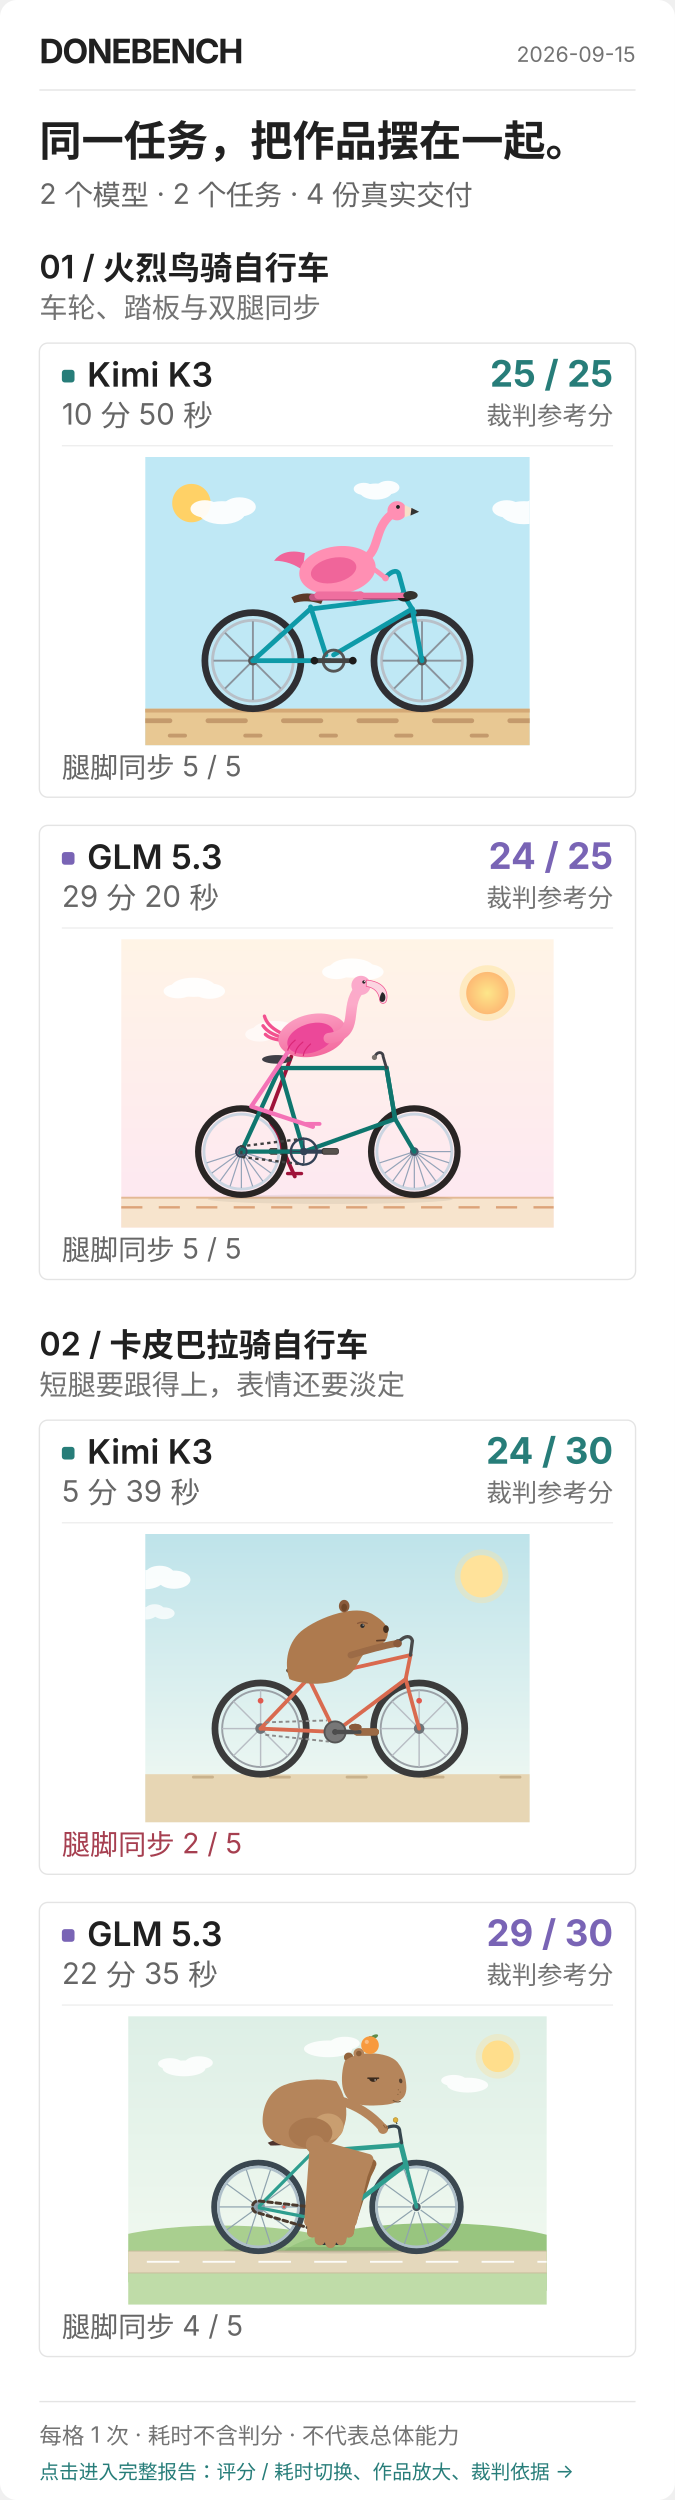
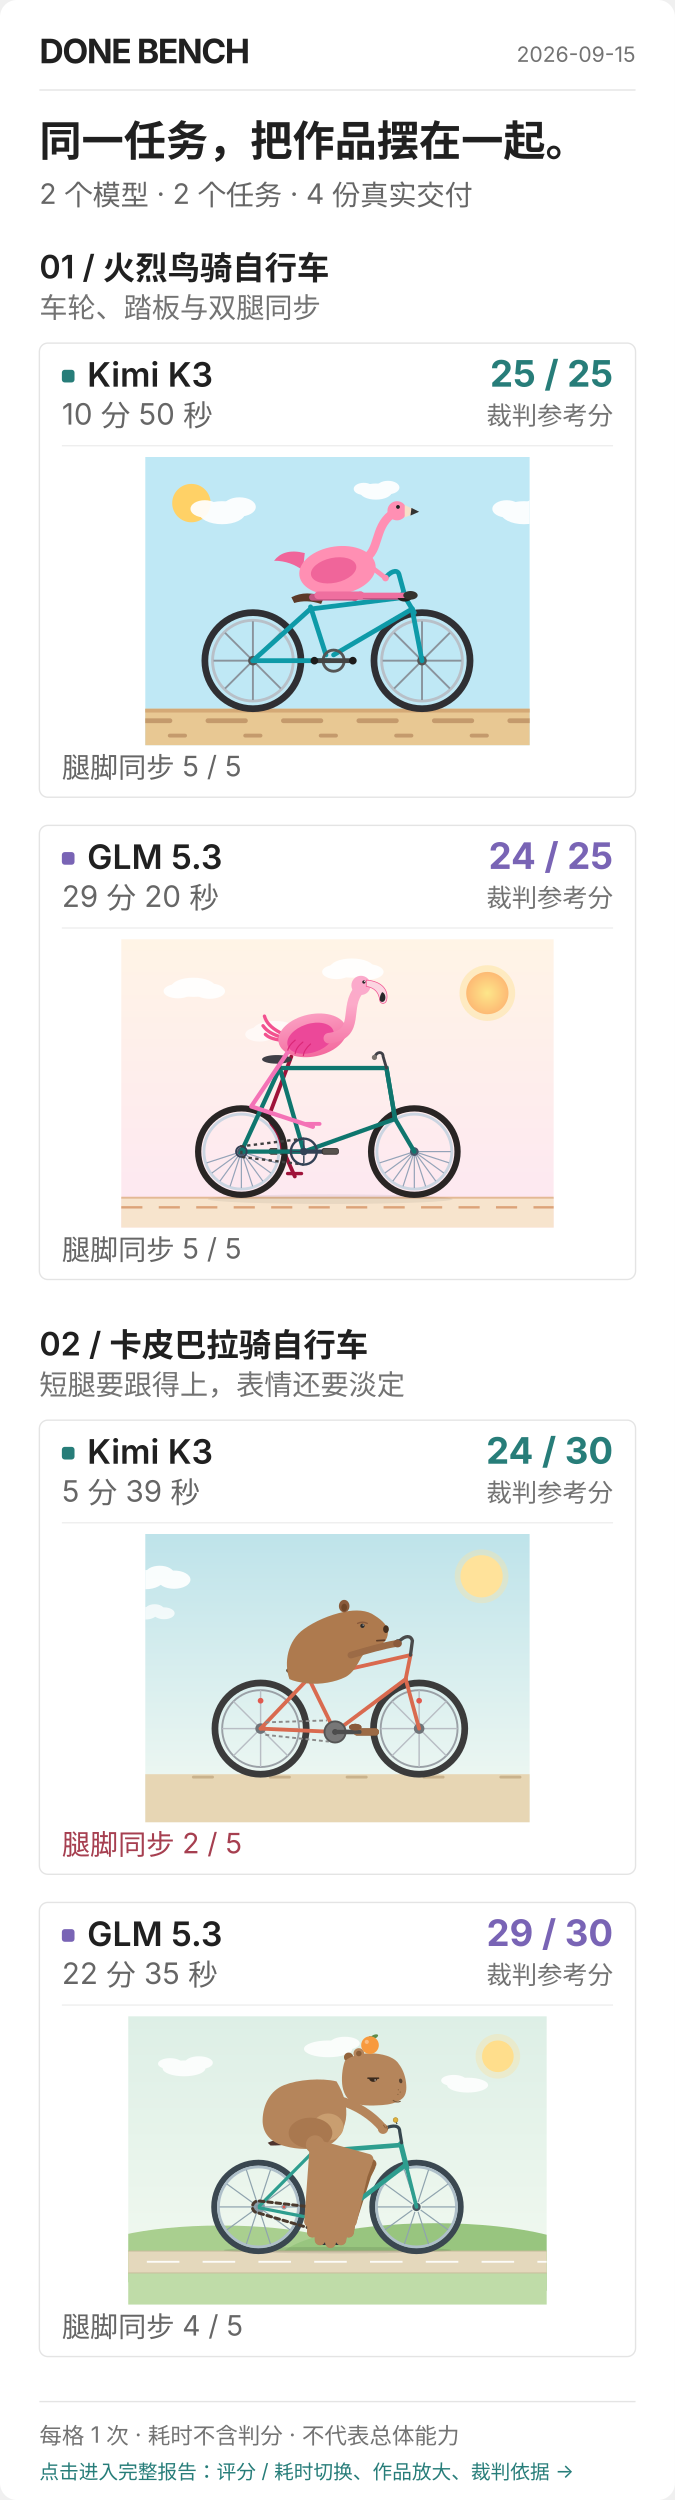
<svg xmlns="http://www.w3.org/2000/svg" viewBox="0 0 480 1778" width="480" height="1778" role="img" aria-labelledby="showcase-title showcase-description" font-family="-apple-system,BlinkMacSystemFont,Segoe UI,PingFang SC,Microsoft YaHei,sans-serif" fill="#202020">
  <rect width="480" height="1778" rx="12" fill="#ffffff" />
-   <text x="28" y="45" font-size="24" font-weight="750" letter-spacing="-1">DONEBENCH</text>
+   <text x="28" y="45" font-size="24" font-weight="750" letter-spacing="-1">DONE BENCH</text>
  <text x="452" y="44" font-size="15" fill="#737373" text-anchor="end">2026-09-15</text>
  <path d="M28 64H452" stroke="#e4e4e4" />
  <text x="28" y="111" font-size="30" font-weight="650">同一任务，把作品摆在一起。</text>
  <text x="28" y="145" font-size="20" fill="#666666">2 个模型 · 2 个任务 · 4 份真实交付</text>
  <text x="28" y="198" font-size="23" font-weight="600">01 / 火烈鸟骑自行车</text>
  <text x="28" y="226" font-size="20" fill="#737373">车轮、踏板与双腿同步</text>
  <g>
    <rect x="28" y="244" width="424" height="323" rx="6" fill="#ffffff" stroke="#e4e4e4" />
    <rect x="44" y="263" width="9" height="9" rx="2" fill="#277d79" />
    <text x="62" y="275" font-size="24" font-weight="600">Kimi K3</text>
    <text x="436" y="275" font-size="26" font-weight="650" text-anchor="end" fill="#277d79">25 / 25</text>
    <text x="44" y="302" font-size="21" fill="#666666">10 分 50 秒</text>
    <text x="436" y="302" font-size="18" fill="#737373" text-anchor="end">裁判参考分</text>
    <path d="M44 317H436" stroke="#eeeeee" />
    <svg viewBox="0 0 400 300" width="273.333" height="205" x="103.333" y="325" overflow="hidden" fill="black" font-family="serif" preserveAspectRatio="xMidYMid meet">
      <rect width="400" height="300" fill="#bfe8f5" />
      <g fill="#ffd166">
        <circle cx="48" cy="48" r="20" />
      </g>
      <g>
        <animateTransform attributeName="transform" type="translate" values="0 0;-314.159 0" dur="8s" repeatCount="indefinite" />
        <g fill="#ffffff" opacity="0.92">
          <ellipse cx="-234.159" cy="58" rx="24.0" ry="12.0" />
          <ellipse cx="-216.159" cy="52.0" rx="17.0" ry="10.0" />
          <ellipse cx="-252.159" cy="54.0" rx="15.0" ry="9.0" />
        </g>
        <g fill="#ffffff" opacity="0.92">
          <ellipse cx="-74.159" cy="36" rx="16.8" ry="8.4" />
          <ellipse cx="-61.559" cy="31.8" rx="11.9" ry="7.0" />
          <ellipse cx="-86.759" cy="33.2" rx="10.5" ry="6.3" />
        </g>
        <g fill="#ffffff" opacity="0.92">
          <ellipse cx="80" cy="58" rx="24.0" ry="12.0" />
          <ellipse cx="98.0" cy="52.0" rx="17.0" ry="10.0" />
          <ellipse cx="62.0" cy="54.0" rx="15.0" ry="9.0" />
        </g>
        <g fill="#ffffff" opacity="0.92">
          <ellipse cx="240" cy="36" rx="16.8" ry="8.4" />
          <ellipse cx="252.6" cy="31.8" rx="11.9" ry="7.0" />
          <ellipse cx="227.4" cy="33.2" rx="10.5" ry="6.3" />
        </g>
        <g fill="#ffffff" opacity="0.92">
          <ellipse cx="394.159" cy="58" rx="24.0" ry="12.0" />
          <ellipse cx="412.159" cy="52.0" rx="17.0" ry="10.0" />
          <ellipse cx="376.159" cy="54.0" rx="15.0" ry="9.0" />
        </g>
        <g fill="#ffffff" opacity="0.92">
          <ellipse cx="554.159" cy="36" rx="16.8" ry="8.4" />
          <ellipse cx="566.759" cy="31.8" rx="11.9" ry="7.0" />
          <ellipse cx="541.559" cy="33.2" rx="10.5" ry="6.3" />
        </g>
        <g fill="#ffffff" opacity="0.92">
          <ellipse cx="708.319" cy="58" rx="24.0" ry="12.0" />
          <ellipse cx="726.319" cy="52.0" rx="17.0" ry="10.0" />
          <ellipse cx="690.319" cy="54.0" rx="15.0" ry="9.0" />
        </g>
        <g fill="#ffffff" opacity="0.92">
          <ellipse cx="868.319" cy="36" rx="16.8" ry="8.4" />
          <ellipse cx="880.919" cy="31.8" rx="11.9" ry="7.0" />
          <ellipse cx="855.719" cy="33.2" rx="10.5" ry="6.3" />
        </g>
      </g>
      <rect y="262" width="400" height="38" fill="#e8c893" />
      <rect y="262" width="400" height="4" fill="#d4a976" />
      <g fill="#c49a6c">
        <animateTransform attributeName="transform" type="translate" values="0 0;-314.159 0" dur="1s" repeatCount="indefinite" />
        <rect x="-330.00" y="272" width="44" height="5" rx="2.5" />
        <rect x="-290.73" y="288" width="20" height="4" rx="2" />
        <rect x="-251.46" y="272" width="44" height="5" rx="2.5" />
        <rect x="-212.19" y="288" width="20" height="4" rx="2" />
        <rect x="-172.92" y="272" width="44" height="5" rx="2.5" />
        <rect x="-133.65" y="288" width="20" height="4" rx="2" />
        <rect x="-94.38" y="272" width="44" height="5" rx="2.5" />
        <rect x="-55.11" y="288" width="20" height="4" rx="2" />
        <rect x="-15.84" y="272" width="44" height="5" rx="2.5" />
        <rect x="23.43" y="288" width="20" height="4" rx="2" />
        <rect x="62.70" y="272" width="44" height="5" rx="2.5" />
        <rect x="101.97" y="288" width="20" height="4" rx="2" />
        <rect x="141.24" y="272" width="44" height="5" rx="2.5" />
        <rect x="180.51" y="288" width="20" height="4" rx="2" />
        <rect x="219.78" y="272" width="44" height="5" rx="2.5" />
        <rect x="259.05" y="288" width="20" height="4" rx="2" />
        <rect x="298.32" y="272" width="44" height="5" rx="2.5" />
        <rect x="337.59" y="288" width="20" height="4" rx="2" />
        <rect x="376.86" y="272" width="44" height="5" rx="2.5" />
        <rect x="416.13" y="288" width="20" height="4" rx="2" />
        <rect x="455.40" y="272" width="44" height="5" rx="2.5" />
        <rect x="494.67" y="288" width="20" height="4" rx="2" />
        <rect x="533.94" y="272" width="44" height="5" rx="2.5" />
        <rect x="573.21" y="288" width="20" height="4" rx="2" />
        <rect x="612.48" y="272" width="44" height="5" rx="2.5" />
        <rect x="651.75" y="288" width="20" height="4" rx="2" />
      </g>
      <g stroke="#8a939c" stroke-width="2">
        <animateTransform attributeName="transform" type="rotate" values="0 112 212;360 112 212" dur="1s" repeatCount="indefinite" />
        <circle cx="112" cy="212" r="50" fill="none" stroke="#2f2f33" stroke-width="7" />
        <circle cx="112" cy="212" r="42" fill="none" stroke="#b8c0c8" stroke-width="3" />
        <line x1="112" y1="212" x2="153.0" y2="212.0" />
        <line x1="112" y1="212" x2="141.0" y2="241.0" />
        <line x1="112" y1="212" x2="112.0" y2="253.0" />
        <line x1="112" y1="212" x2="83.0" y2="241.0" />
        <line x1="112" y1="212" x2="71.0" y2="212.0" />
        <line x1="112" y1="212" x2="83.0" y2="183.0" />
        <line x1="112" y1="212" x2="112.0" y2="171.0" />
        <line x1="112" y1="212" x2="141.0" y2="183.0" />
        <circle cx="112" cy="212" r="5" fill="#555" stroke="none" />
      </g>
      <g stroke="#8a939c" stroke-width="2">
        <animateTransform attributeName="transform" type="rotate" values="0 288 212;360 288 212" dur="1s" repeatCount="indefinite" />
        <circle cx="288" cy="212" r="50" fill="none" stroke="#2f2f33" stroke-width="7" />
        <circle cx="288" cy="212" r="42" fill="none" stroke="#b8c0c8" stroke-width="3" />
        <line x1="288" y1="212" x2="329.0" y2="212.0" />
        <line x1="288" y1="212" x2="317.0" y2="241.0" />
        <line x1="288" y1="212" x2="288.0" y2="253.0" />
        <line x1="288" y1="212" x2="259.0" y2="241.0" />
        <line x1="288" y1="212" x2="247.0" y2="212.0" />
        <line x1="288" y1="212" x2="259.0" y2="183.0" />
        <line x1="288" y1="212" x2="288.0" y2="171.0" />
        <line x1="288" y1="212" x2="317.0" y2="183.0" />
        <circle cx="288" cy="212" r="5" fill="#555" stroke="none" />
      </g>
      <g stroke="#0e9aa8" stroke-width="5" stroke-linecap="round" fill="none">
        <line x1="188" y1="206" x2="172" y2="156" />
        <line x1="174" y1="158" x2="270" y2="146" />
        <line x1="196" y1="206" x2="278" y2="158" />
        <line x1="112" y1="212" x2="192" y2="212" />
        <line x1="112" y1="212" x2="172" y2="158" />
        <line x1="268" y1="142" x2="280" y2="162" />
        <line x1="278" y1="160" x2="288" y2="212" />
        <path d="M270,144 L264,122 C262,116 254,120 250,126" />
      </g>
      <path d="M152,146 Q168,138 186,146 L183,153 Q168,148 155,152 Z" fill="#5b3a29" />
      <g transform="translate(174 146)">
        <g>
          <animateTransform attributeName="transform" type="rotate" values="140.08;144.21;146.32;145.94;142.84;137.35;130.34;122.91;115.87;109.66;104.38;100.01;96.5;93.85;92.14;91.6;92.57;95.4;100.09;106.24;113.27;120.63;127.83;134.46;140.08" dur="2s" repeatCount="indefinite" />
          <line x1="0" y1="0" x2="44" y2="0" stroke="#c45583" stroke-width="7" stroke-linecap="round" />
          <g transform="translate(44 0)">
            <g>
              <animateTransform attributeName="transform" type="rotate" values="-93.51;-101.77;-108.9;-114.38;-117.69;-118.42;-116.47;-112.11;-105.8;-98.1;-89.47;-80.35;-71.13;-62.21;-54.12;-47.54;-43.37;-42.43;-44.92;-50.31;-57.68;-66.23;-75.34;-84.57;-93.51" dur="2s" repeatCount="indefinite" />
              <line x1="0" y1="0" x2="52" y2="0" stroke="#c45583" stroke-width="5" stroke-linecap="round" />
              <ellipse cx="52" cy="0" rx="7.5" ry="4.5" fill="#22221f" />
            </g>
          </g>
          <circle cx="44" cy="0" r="4" fill="#c45583" />
        </g>
      </g>
      <g transform="translate(196 212)">
        <g>
          <animateTransform attributeName="transform" type="rotate" values="0;360" dur="2s" repeatCount="indefinite" />
          <circle r="11" fill="none" stroke="#555" stroke-width="3" />
          <line x1="-20" y1="0" x2="20" y2="0" stroke="#444" stroke-width="5" stroke-linecap="round" />
          <circle cx="20" cy="0" r="4" fill="#1c1c1c" />
          <circle cx="-20" cy="0" r="4" fill="#1c1c1c" />
        </g>
      </g>
      <g>
        <path d="M166 100 C150 96 140 100 134 108 C146 108 156 112 164 118 Z" fill="#f0659a" />
        <ellipse cx="200" cy="118" rx="40" ry="25" transform="rotate(-8 200 118)" fill="#ff8fb3" />
        <ellipse cx="196" cy="118" rx="24" ry="13" transform="rotate(-12 196 118)" fill="#f0659a" />
        <path d="M222,106 C232,112 240,118 250,126" stroke="#ff8fb3" stroke-width="5" stroke-linecap="round" fill="none" />
        <circle cx="250" cy="126" r="3.5" fill="#ff8fb3" />
      </g>
      <g>
        <animateTransform attributeName="transform" type="rotate" values="0 228 106;2 228 106;0 228 106;-2 228 106;0 228 106" keyTimes="0;0.25;0.5;0.75;1" dur="2s" repeatCount="indefinite" />
        <path d="M228,106 C244,98 238,74 256,60" stroke="#ff8fb3" stroke-width="9" stroke-linecap="round" fill="none" />
        <circle cx="262" cy="56" r="10" fill="#ff8fb3" />
        <path d="M270,50 L284,57 L270,63 Z" fill="#f6dfc8" />
        <path d="M277,53 L285,57 L276,61 Z" fill="#333" />
        <circle cx="263" cy="52" r="2" fill="#222" />
      </g>
      <g transform="translate(180 144)">
        <g>
          <animateTransform attributeName="transform" type="rotate" values="102.56;99.56;97.44;96.4;96.74;98.87;102.94;108.69;115.53;122.87;130.2;137.1;143.13;147.84;150.72;151.25;149.11;144.4;137.83;130.46;123.23;116.71;111.1;106.4;102.56" dur="2s" repeatCount="indefinite" />
          <line x1="0" y1="0" x2="44" y2="0" stroke="#ef6f9f" stroke-width="8" stroke-linecap="round" />
          <g transform="translate(44 0)">
            <g>
              <animateTransform attributeName="transform" type="rotate" values="-73.76;-64.61;-56.07;-48.77;-43.57;-41.39;-42.75;-47.33;-54.22;-62.53;-71.58;-80.87;-90;-98.57;-106.17;-112.29;-116.41;-118.07;-117.04;-113.46;-107.76;-100.46;-92.08;-83.04;-73.76" dur="2s" repeatCount="indefinite" />
              <line x1="0" y1="0" x2="52" y2="0" stroke="#ef6f9f" stroke-width="5.5" stroke-linecap="round" />
              <ellipse cx="52" cy="0" rx="7.5" ry="4.5" fill="#33322e" />
            </g>
          </g>
          <circle cx="44" cy="0" r="4" fill="#ef6f9f" />
        </g>
      </g>
    </svg>
    <text x="44" y="553" font-size="20" fill="#666666">腿脚同步  5 / 5</text>
  </g>
  <g>
    <rect x="28" y="587" width="424" height="323" rx="6" fill="#ffffff" stroke="#e4e4e4" />
    <rect x="44" y="606" width="9" height="9" rx="2" fill="#7964b5" />
    <text x="62" y="618" font-size="24" font-weight="600">GLM 5.3</text>
    <text x="436" y="618" font-size="26" font-weight="650" text-anchor="end" fill="#7964b5">24 / 25</text>
    <text x="44" y="645" font-size="21" fill="#666666">29 分 20 秒</text>
    <text x="436" y="645" font-size="18" fill="#737373" text-anchor="end">裁判参考分</text>
    <path d="M44 660H436" stroke="#eeeeee" />
    <svg viewBox="0 0 900 600" width="307.5" height="205" role="img" aria-labelledby="c0-r1-t c0-r1-d" x="86.25" y="668" overflow="hidden" fill="black" font-family="serif" preserveAspectRatio="xMidYMid meet">
      <defs>
        <linearGradient id="c0-r1-sky" x1="0" y1="0" x2="0" y2="1">
          <stop offset="0" stop-color="#FFF4E6" />
          <stop offset="1" stop-color="#FDE7F2" />
        </linearGradient>
        <linearGradient id="c0-r1-body" gradientUnits="userSpaceOnUse" x1="0" y1="136" x2="0" y2="266">
          <stop offset="0" stop-color="#FCAAC9" />
          <stop offset="1" stop-color="#F25D96" />
        </linearGradient>
        <radialGradient id="c0-r1-sunG">
          <stop offset="0" stop-color="#FDE68A" />
          <stop offset="1" stop-color="#FDBA74" />
        </radialGradient>
        <g id="c0-r1-cloud">
          <ellipse cx="0" cy="0" rx="46" ry="20" />
          <ellipse cx="-32" cy="8" rx="30" ry="15" />
          <ellipse cx="34" cy="8" rx="32" ry="16" />
        </g>
      </defs>
      <rect width="900" height="600" fill="url(#c0-r1-sky)" />
      <circle cx="762" cy="112" r="58" fill="#FCD34D" opacity="0.25" />
      <circle cx="762" cy="112" r="44" fill="url(#c0-r1-sunG)">
        <animate attributeName="r" values="44;47;44" keyTimes="0;.5;1" dur="7s" calcMode="spline" keySplines=".4 0 .6 1;.4 0 .6 1" repeatCount="indefinite" />
      </circle>
      <g fill="#FFFFFF" opacity="0.9">
        <g>
          <animateTransform attributeName="transform" type="translate" values="0 0;-900 0" dur="26s" repeatCount="indefinite" />
          <use href="#c0-r1-cloud" x="150" y="100" />
          <use href="#c0-r1-cloud" x="1050" y="100" />
          <use href="#c0-r1-cloud" x="480" y="60" />
          <use href="#c0-r1-cloud" x="1380" y="60" />
        </g>
        <g opacity="0.7">
          <animateTransform attributeName="transform" type="translate" values="0 0;-900 0" dur="44s" repeatCount="indefinite" />
          <use href="#c0-r1-cloud" x="320" y="190" />
          <use href="#c0-r1-cloud" x="1220" y="190" />
        </g>
      </g>
      <rect y="538" width="900" height="62" fill="#F7E4CD" />
      <path d="M0 538 H900" stroke="#E3B994" stroke-width="4" />
      <path d="M0 558 H900" stroke="#DCA379" stroke-width="5" stroke-dasharray="44 34">
        <animate attributeName="stroke-dashoffset" values="0;78" dur="0.21s" repeatCount="indefinite" />
      </path>
      <ellipse cx="435" cy="541" rx="255" ry="10" fill="#000" opacity="0.06" />
      <g>
        <animateTransform attributeName="transform" type="rotate" values="-70.0 380.0 442.0;290.0 380.0 442.0" dur="1.5s" repeatCount="indefinite" />
        <line x1="380.0" y1="442.0" x2="325.0" y2="442.0" stroke="#475569" stroke-width="9" stroke-linecap="round" />
        <g>
          <animateTransform attributeName="transform" type="rotate" values="70.0 325.0 442.0;-290.0 325.0 442.0" dur="1.5s" repeatCount="indefinite" />
          <rect x="308.0" y="435.5" width="34" height="12" rx="4" fill="#57534E" stroke="#292524" stroke-width="1.5" />
        </g>
      </g>
      <g stroke="#9F1239" fill="none" stroke-linecap="round" stroke-linejoin="round">
        <polyline points="354,244 306.4,370.3 361.2,493.7" stroke-width="8">
          <animate attributeName="points" values="354,244 306.4,370.3 361.2,493.7;354,244 285.5,360.3 342.8,482.6;354,244 266.1,346.4 330.2,465.2;354,244 251.1,331.4 325.1,444.4;354,244 242,319.4 328.3,423.2;354,244 239,314.7 339.4,404.8;354,244 242.5,320.2 356.8,392.2;354,244 253.4,334.1 377.6,387.1;354,244 270.1,349.7 398.8,390.3;354,244 288.1,361.8 417.2,401.4;354,244 304.2,369.5 429.8,418.8;354,244 317,373.8 434.9,439.6;354,244 326.5,376.2 431.7,460.8;354,244 332.1,377.2 420.6,479.2;354,244 332,377.2 403.2,491.8;354,244 323.5,375.5 382.4,496.9;354,244 306.4,370.3 361.2,493.7" keyTimes="0;0.062;0.125;0.188;0.25;0.312;0.375;0.438;0.5;0.562;0.625;0.688;0.75;0.812;0.875;0.938;1" dur="1.5s" repeatCount="indefinite" />
        </polyline>
        <polyline points="346.2,487.7 375.2,487.7" stroke-width="7">
          <animate attributeName="points" values="346.2,487.7 375.2,487.7;327.8,476.6 356.8,476.6;315.2,459.2 344.2,459.2;310.1,438.4 339.1,438.4;313.3,417.2 342.3,417.2;324.4,398.8 353.4,398.8;341.8,386.2 370.8,386.2;362.6,381.1 391.6,381.1;383.8,384.3 412.8,384.3;402.2,395.4 431.2,395.4;414.8,412.8 443.8,412.8;419.9,433.6 448.9,433.6;416.7,454.8 445.7,454.8;405.6,473.2 434.6,473.2;388.2,485.8 417.2,485.8;367.4,490.9 396.4,490.9;346.2,487.7 375.2,487.7" keyTimes="0;0.062;0.125;0.188;0.25;0.312;0.375;0.438;0.5;0.562;0.625;0.688;0.75;0.812;0.875;0.938;1" dur="1.5s" repeatCount="indefinite" />
        </polyline>
      </g>
      <g>
        <circle cx="250.0" cy="442.0" r="90" fill="none" stroke="#292524" stroke-width="13" />
        <circle cx="250.0" cy="442.0" r="78" fill="none" stroke="#CBD5E1" stroke-width="6" />
        <g stroke="#94A3B8" stroke-width="2.5">
          <animateTransform attributeName="transform" type="rotate" values="0 250.0 442.0;360 250.0 442.0" dur="0.75s" repeatCount="indefinite" />
          <line x1="250.0" y1="442.0" x2="326" y2="442" />
          <line x1="250.0" y1="442.0" x2="322.3" y2="465.5" />
          <line x1="250.0" y1="442.0" x2="311.5" y2="486.7" />
          <line x1="250.0" y1="442.0" x2="294.7" y2="503.5" />
          <line x1="250.0" y1="442.0" x2="273.5" y2="514.3" />
          <line x1="250.0" y1="442.0" x2="250" y2="518" />
          <line x1="250.0" y1="442.0" x2="226.5" y2="514.3" />
          <line x1="250.0" y1="442.0" x2="205.3" y2="503.5" />
          <line x1="250.0" y1="442.0" x2="188.5" y2="486.7" />
          <line x1="250.0" y1="442.0" x2="177.7" y2="465.5" />
        </g>
        <circle cx="250.0" cy="442.0" r="9" fill="#475569" />
        <circle cx="250.0" cy="442.0" r="3.5" fill="#94A3B8" />
      </g>
      <g>
        <circle cx="610.0" cy="442.0" r="90" fill="none" stroke="#292524" stroke-width="13" />
        <circle cx="610.0" cy="442.0" r="78" fill="none" stroke="#CBD5E1" stroke-width="6" />
        <g stroke="#94A3B8" stroke-width="2.5">
          <animateTransform attributeName="transform" type="rotate" values="0 610.0 442.0;360 610.0 442.0" dur="0.75s" repeatCount="indefinite" />
          <line x1="610.0" y1="442.0" x2="686" y2="442" />
          <line x1="610.0" y1="442.0" x2="682.3" y2="465.5" />
          <line x1="610.0" y1="442.0" x2="671.5" y2="486.7" />
          <line x1="610.0" y1="442.0" x2="654.7" y2="503.5" />
          <line x1="610.0" y1="442.0" x2="633.5" y2="514.3" />
          <line x1="610.0" y1="442.0" x2="610" y2="518" />
          <line x1="610.0" y1="442.0" x2="586.5" y2="514.3" />
          <line x1="610.0" y1="442.0" x2="565.3" y2="503.5" />
          <line x1="610.0" y1="442.0" x2="548.5" y2="486.7" />
          <line x1="610.0" y1="442.0" x2="537.7" y2="465.5" />
        </g>
        <circle cx="610.0" cy="442.0" r="9" fill="#475569" />
        <circle cx="610.0" cy="442.0" r="3.5" fill="#94A3B8" />
      </g>
      <g stroke="#0F766E" stroke-width="9" stroke-linecap="round" fill="none">
        <path d="M250 442 L380 442 L330 268 Z" />
        <path d="M330 268 L552 268 L570 374 L380 442" />
        <path d="M552 268 L570 374 L610 442" />
      </g>
      <g stroke="#3F3F46" stroke-width="6" stroke-linecap="round" fill="none">
        <path d="M552 268 L545 244 C545 233 531 233 528 245" />
        <path d="M330 268 L327 254" />
      </g>
      <circle cx="527" cy="246" r="5.5" fill="#78716C" />
      <ellipse cx="324" cy="250" rx="31" ry="9" fill="#3F3F46" />
      <circle cx="250" cy="442" r="11" fill="none" stroke="#334155" stroke-width="4" />
      <path d="M380 415 L250 431 L250 453 L380 469" fill="none" stroke="#404040" stroke-width="5" stroke-dasharray="7 7">
        <animate attributeName="stroke-dashoffset" values="0;28" dur="0.25s" repeatCount="indefinite" />
      </path>
      <g>
        <animateTransform attributeName="transform" type="rotate" values="-70.0 380.0 442.0;290.0 380.0 442.0" dur="1.5s" repeatCount="indefinite" />
        <circle cx="380.0" cy="442.0" r="27" fill="none" stroke="#334155" stroke-width="5" />
        <circle cx="380.0" cy="442.0" r="8" fill="#334155" />
        <g stroke="#334155" stroke-width="3">
          <line x1="388.0" y1="442.0" x2="404.0" y2="442.0" />
          <line x1="372.0" y1="442.0" x2="356.0" y2="442.0" />
          <line x1="380.0" y1="450.0" x2="380.0" y2="466.0" />
          <line x1="380.0" y1="434.0" x2="380.0" y2="418.0" />
        </g>
        <line x1="380.0" y1="442.0" x2="435.0" y2="442.0" stroke="#334155" stroke-width="9" stroke-linecap="round" />
        <g>
          <animateTransform attributeName="transform" type="rotate" values="70.0 435.0 442.0;-290.0 435.0 442.0" dur="1.5s" repeatCount="indefinite" />
          <rect x="418.0" y="435.5" width="34" height="12" rx="4" fill="#57534E" stroke="#292524" stroke-width="1.5" />
        </g>
      </g>
      <g>
        <g stroke="#F2518F" stroke-width="7" stroke-linecap="round" fill="none">
          <path d="M330 194 C312 184 302 174 298 160" />
          <path d="M334 204 C314 198 303 191 295 180" />
          <path d="M339 211 C321 209 308 206 300 198" />
        </g>
        <ellipse cx="398" cy="200" rx="72" ry="44" transform="rotate(-12 398 200)" fill="url(#c0-r1-body)" />
        <g>
          <animateTransform attributeName="transform" type="rotate" values="0 352 196;4 352 196;0 352 196" keyTimes="0;.5;1" dur="1.5s" calcMode="spline" keySplines=".4 0 .6 1;.4 0 .6 1" repeatCount="indefinite" />
          <ellipse cx="394" cy="206" rx="50" ry="30" transform="rotate(-18 394 206)" fill="#EC4899" />
          <g fill="none" stroke="#DB2777" stroke-width="2.5" stroke-linecap="round">
            <path d="M362 210 C352 218 347 226 346 234" />
            <path d="M378 214 C368 222 363 230 362 238" />
            <path d="M394 218 C385 226 380 234 379 242" />
          </g>
        </g>
        <g>
          <animateTransform attributeName="transform" type="rotate" values="0 460 168;2.4 460 168;0 460 168;-1.8 460 168;0 460 168" keyTimes="0;.28;.55;.8;1" dur="3.2s" calcMode="spline" keySplines=".4 0 .6 1;.4 0 .6 1;.4 0 .6 1;.4 0 .6 1" repeatCount="indefinite" />
          <path d="M432 206 C500 198 462 140 496 104" fill="none" stroke="url(#c0-r1-body)" stroke-width="22" stroke-linecap="round" />
          <circle cx="499" cy="96" r="20" fill="#FBAACB" />
          <path d="M510 85 C542 87 558 106 552 128 C549 136 539 135 538 127 C536 110 527 101 510 98 Z" fill="#FBD5E1" stroke="#F2518F" stroke-width="1.5" />
          <path d="M543 110 C549 112 551 120 549 126 C546 133 538 131 538 125 C538 119 540 114 543 110 Z" fill="#27272A" />
          <circle cx="505" cy="89" r="3.4" fill="#27272A" />
          <circle cx="506.2" cy="87.8" r="1.1" fill="#FFF" />
        </g>
      </g>
      <g stroke="#F472B6" fill="none" stroke-linecap="round" stroke-linejoin="round">
        <polyline points="346,236 270.6,348 398.8,390.3" stroke-width="9">
          <animate attributeName="points" values="346,236 270.6,348 398.8,390.3;346,236 289.2,358.5 417.2,401.4;346,236 306,364.9 429.8,418.8;346,236 320.2,368.5 434.9,439.6;346,236 331.6,370.2 431.7,460.8;346,236 339.9,370.9 420.6,479.2;346,236 343.1,371 403.2,491.8;346,236 335,370.5 382.4,496.9;346,236 314.1,367.2 361.2,493.7;346,236 289.4,358.6 342.8,482.6;346,236 267.4,345.7 330.2,465.2;346,236 250.8,331.7 325.1,444.4;346,236 240.7,320.5 328.3,423.2;346,236 237.5,316.3 339.4,404.8;346,236 241.6,321.6 356.8,392.2;346,236 253.4,334.2 377.6,387.1;346,236 270.6,348 398.8,390.3" keyTimes="0;0.062;0.125;0.188;0.25;0.312;0.375;0.438;0.5;0.562;0.625;0.688;0.75;0.812;0.875;0.938;1" dur="1.5s" repeatCount="indefinite" />
        </polyline>
        <polyline points="383.8,384.3 412.8,384.3" stroke-width="8">
          <animate attributeName="points" values="383.8,384.3 412.8,384.3;402.2,395.4 431.2,395.4;414.8,412.8 443.8,412.8;419.9,433.6 448.9,433.6;416.7,454.8 445.7,454.8;405.6,473.2 434.6,473.2;388.2,485.8 417.2,485.8;367.4,490.9 396.4,490.9;346.2,487.7 375.2,487.7;327.8,476.6 356.8,476.6;315.2,459.2 344.2,459.2;310.1,438.4 339.1,438.4;313.3,417.2 342.3,417.2;324.4,398.8 353.4,398.8;341.8,386.2 370.8,386.2;362.6,381.1 391.6,381.1;383.8,384.3 412.8,384.3" keyTimes="0;0.062;0.125;0.188;0.25;0.312;0.375;0.438;0.5;0.562;0.625;0.688;0.75;0.812;0.875;0.938;1" dur="1.5s" repeatCount="indefinite" />
        </polyline>
      </g>
    </svg>
    <text x="44" y="896" font-size="20" fill="#666666">腿脚同步  5 / 5</text>
  </g>
  <text x="28" y="964" font-size="23" font-weight="600">02 / 卡皮巴拉骑自行车</text>
  <text x="28" y="992" font-size="20" fill="#737373">短腿要跟得上，表情还要淡定</text>
  <g>
    <rect x="28" y="1010" width="424" height="323" rx="6" fill="#ffffff" stroke="#e4e4e4" />
    <rect x="44" y="1029" width="9" height="9" rx="2" fill="#277d79" />
    <text x="62" y="1041" font-size="24" font-weight="600">Kimi K3</text>
    <text x="436" y="1041" font-size="26" font-weight="650" text-anchor="end" fill="#277d79">24 / 30</text>
    <text x="44" y="1068" font-size="21" fill="#666666">5 分 39 秒</text>
    <text x="436" y="1068" font-size="18" fill="#737373" text-anchor="end">裁判参考分</text>
    <path d="M44 1083H436" stroke="#eeeeee" />
    <svg viewBox="0 0 800 600" width="273.333" height="205" x="103.333" y="1091" overflow="hidden" fill="black" font-family="serif" preserveAspectRatio="xMidYMid meet">
      <defs>
        <linearGradient id="c1-r0-sky" x1="0" y1="0" x2="0" y2="1">
          <stop offset="0" stop-color="#BEE3EA" />
          <stop offset="1" stop-color="#F4FAF3" />
        </linearGradient>
      </defs>
      <rect width="800" height="600" fill="url(#c1-r0-sky)" />
      <circle cx="700" cy="88" r="44" fill="#FFE29A" />
      <circle cx="700" cy="88" r="56" fill="#FFE29A" opacity="0.35" />
      <g fill="#FFFFFF" opacity="0.9">
        <animateTransform attributeName="transform" type="translate" from="-260 0" to="880 0" dur="32s" repeatCount="indefinite" />
        <g transform="translate(0,95)">
          <ellipse cx="0" cy="0" rx="38" ry="20" />
          <ellipse cx="30" cy="-12" rx="30" ry="17" />
          <ellipse cx="60" cy="0" rx="34" ry="19" />
        </g>
      </g>
      <g fill="#FFFFFF" opacity="0.75">
        <animateTransform attributeName="transform" type="translate" from="-260 0" to="880 0" dur="47s" begin="-21s" repeatCount="indefinite" />
        <g transform="translate(0,165) scale(0.65)">
          <ellipse cx="0" cy="0" rx="38" ry="20" />
          <ellipse cx="30" cy="-12" rx="30" ry="17" />
          <ellipse cx="60" cy="0" rx="34" ry="19" />
        </g>
      </g>
      <rect x="0" y="500" width="800" height="100" fill="#E7D6B4" />
      <line x1="-60" y1="506" x2="860" y2="506" stroke="#C9B28C" stroke-width="6" stroke-linecap="round" stroke-dasharray="40 120">
        <animate attributeName="stroke-dashoffset" from="0" to="160" dur="1.1s" repeatCount="indefinite" />
      </line>
      <g transform="translate(240,405)">
        <circle r="95" fill="none" stroke="#3B3B3B" stroke-width="14" />
        <circle r="80" fill="none" stroke="#9AA0A6" stroke-width="4" />
        <g stroke="#B8BDC4" stroke-width="3">
          <animateTransform attributeName="transform" type="rotate" from="0" to="360" dur="0.9s" repeatCount="indefinite" />
          <line x1="80" y1="0" x2="-80" y2="0" />
          <line x1="56.6" y1="56.6" x2="-56.6" y2="-56.6" />
          <line x1="0" y1="80" x2="0" y2="-80" />
          <line x1="56.6" y1="-56.6" x2="-56.6" y2="56.6" />
          <circle cx="0" cy="-58" r="6" fill="#E15A4E" stroke="none" />
        </g>
        <circle r="11" fill="#6E7378" />
      </g>
      <g transform="translate(570,405)">
        <circle r="95" fill="none" stroke="#3B3B3B" stroke-width="14" />
        <circle r="80" fill="none" stroke="#9AA0A6" stroke-width="4" />
        <g stroke="#B8BDC4" stroke-width="3">
          <animateTransform attributeName="transform" type="rotate" from="0" to="360" dur="0.9s" repeatCount="indefinite" />
          <line x1="80" y1="0" x2="-80" y2="0" />
          <line x1="56.6" y1="56.6" x2="-56.6" y2="-56.6" />
          <line x1="0" y1="80" x2="0" y2="-80" />
          <line x1="56.6" y1="-56.6" x2="-56.6" y2="56.6" />
          <circle cx="0" cy="-58" r="6" fill="#E15A4E" stroke="none" />
        </g>
        <circle r="11" fill="#6E7378" />
      </g>
      <g stroke="#D96A4F" stroke-width="8" stroke-linecap="round" fill="none">
        <line x1="240" y1="405" x2="395" y2="412" />
        <line x1="395" y1="412" x2="542" y2="302" />
        <line x1="542" y1="302" x2="552" y2="252" />
        <line x1="552" y1="252" x2="340" y2="300" />
        <line x1="395" y1="412" x2="340" y2="300" />
        <line x1="240" y1="405" x2="340" y2="300" />
        <line x1="542" y1="302" x2="570" y2="405" />
      </g>
      <path d="M552,252 L556,222 C553,211 541,210 528,224" fill="none" stroke="#4A4A4A" stroke-width="7" stroke-linecap="round" />
      <circle cx="526" cy="226" r="7" fill="#333333" />
      <line x1="340" y1="300" x2="330" y2="288" stroke="#4A4A4A" stroke-width="6" stroke-linecap="round" />
      <ellipse cx="320" cy="284" rx="27" ry="9" fill="#5A4632" />
      <line x1="250" y1="392" x2="378" y2="388" stroke="#8A8A8A" stroke-width="4" stroke-dasharray="8 6">
        <animate attributeName="stroke-dashoffset" from="0" to="14" dur="0.7s" repeatCount="indefinite" />
      </line>
      <line x1="250" y1="418" x2="382" y2="432" stroke="#8A8A8A" stroke-width="4" stroke-dasharray="8 6">
        <animate attributeName="stroke-dashoffset" from="0" to="-14" dur="0.7s" repeatCount="indefinite" />
      </line>
      <g transform="translate(395,412)">
        <g>
          <animateTransform attributeName="transform" type="rotate" from="0" to="360" dur="1.8s" begin="-0.9s" repeatCount="indefinite" />
          <line x1="0" y1="0" x2="42" y2="0" stroke="#333333" stroke-width="9" stroke-linecap="round" />
          <line x1="46" y1="0" x2="84" y2="0" stroke="#7C5233" stroke-width="15" stroke-linecap="round" />
          <g transform="translate(42,0)">
            <g>
              <animateTransform attributeName="transform" type="rotate" from="0" to="-360" dur="1.8s" begin="-0.9s" repeatCount="indefinite" />
              <rect x="-13" y="-4" width="26" height="8" rx="3" fill="#333333" />
              <ellipse cx="0" cy="-10" rx="13" ry="7" fill="#7C5233" />
            </g>
          </g>
        </g>
      </g>
      <circle cx="395" cy="412" r="22" fill="#777777" stroke="#555555" stroke-width="4" />
      <circle cx="395" cy="412" r="6" fill="#444444" />
      <path fill="#AE7A4E" d="M300,302     C288,268 296,222 330,198     C352,182 384,168 414,162     C438,157 462,158 478,170     C494,180 506,192 505,206     C504,220 496,230 482,233     C468,236 456,246 449,258     C440,274 432,290 416,298     C396,308 364,314 338,311     C322,309 308,306 300,302 Z" />
      <ellipse cx="414" cy="150" rx="11" ry="13" fill="#8A5A3B" />
      <ellipse cx="414" cy="153" rx="6" ry="8" fill="#6F4527" />
      <circle cx="452" cy="191" r="4.5" fill="#2B2B2B" />
      <circle cx="453.5" cy="189.5" r="1.4" fill="#FFFFFF" opacity="0.8" />
      <path d="M442,186 Q452,181 462,186" fill="none" stroke="#8A5A3B" stroke-width="3" stroke-linecap="round" />
      <ellipse cx="501" cy="198" rx="6" ry="8" fill="#46301F" />
      <line x1="482" y1="222" x2="498" y2="221" stroke="#5F3D27" stroke-width="3.5" stroke-linecap="round" />
      <path d="M428,252 C462,242 496,232 522,228" fill="none" stroke="#9C6B46" stroke-width="14" stroke-linecap="round" />
      <ellipse cx="525" cy="228" rx="9" ry="8" fill="#8A5A3B" />
      <g transform="translate(395,412)">
        <g>
          <animateTransform attributeName="transform" type="rotate" from="0" to="360" dur="1.8s" repeatCount="indefinite" />
          <line x1="0" y1="0" x2="42" y2="0" stroke="#4D4D4D" stroke-width="9" stroke-linecap="round" />
          <line x1="46" y1="0" x2="84" y2="0" stroke="#9C6B46" stroke-width="15" stroke-linecap="round" />
          <g transform="translate(42,0)">
            <g>
              <animateTransform attributeName="transform" type="rotate" from="0" to="-360" dur="1.8s" repeatCount="indefinite" />
              <rect x="-13" y="-4" width="26" height="8" rx="3" fill="#4D4D4D" />
              <ellipse cx="0" cy="-10" rx="13" ry="7" fill="#8A5A3B" />
            </g>
          </g>
        </g>
      </g>
    </svg>
    <text x="44" y="1319" font-size="20" fill="#a63f50">腿脚同步  2 / 5</text>
  </g>
  <g>
    <rect x="28" y="1353" width="424" height="323" rx="6" fill="#ffffff" stroke="#e4e4e4" />
    <rect x="44" y="1372" width="9" height="9" rx="2" fill="#7964b5" />
    <text x="62" y="1384" font-size="24" font-weight="600">GLM 5.3</text>
    <text x="436" y="1384" font-size="26" font-weight="650" text-anchor="end" fill="#7964b5">29 / 30</text>
    <text x="44" y="1411" font-size="21" fill="#666666">22 分 35 秒</text>
    <text x="436" y="1411" font-size="18" fill="#737373" text-anchor="end">裁判参考分</text>
    <path d="M44 1426H436" stroke="#eeeeee" />
    <svg width="297.581" height="205" viewBox="0 0 900 620" preserveAspectRatio="xMidYMid meet" role="img" aria-labelledby="c1-r1-t c1-r1-d" x="91.21" y="1434" overflow="hidden" fill="black" font-family="serif">
      <defs>
        <linearGradient id="c1-r1-sky" x1="0" y1="0" x2="0" y2="1">
          <stop offset="0" stop-color="#DDEFE6" />
          <stop offset="1" stop-color="#F4FAF1" />
        </linearGradient>
      </defs>
      <rect width="900" height="620" fill="url(#c1-r1-sky)" />
      <circle cx="795" cy="86" r="48" fill="#FFDE8C" opacity="0.3" />
      <circle cx="795" cy="86" r="34" fill="#FFDE8C" />
      <g fill="#FFFFFF" opacity="0.85">
        <animateTransform attributeName="transform" type="translate" from="0 0" to="-900 0" dur="36s" repeatCount="indefinite" />
        <g>
          <ellipse cx="120" cy="112" rx="46" ry="17" />
          <ellipse cx="152" cy="100" rx="30" ry="14" />
          <ellipse cx="90" cy="102" rx="26" ry="12" />
          <ellipse cx="430" cy="70" rx="52" ry="18" />
          <ellipse cx="466" cy="58" rx="32" ry="14" />
          <ellipse cx="730" cy="148" rx="44" ry="16" />
          <ellipse cx="700" cy="138" rx="27" ry="12" />
          <ellipse cx="1020" cy="112" rx="46" ry="17" />
          <ellipse cx="1052" cy="100" rx="30" ry="14" />
          <ellipse cx="990" cy="102" rx="26" ry="12" />
          <ellipse cx="1330" cy="70" rx="52" ry="18" />
          <ellipse cx="1366" cy="58" rx="32" ry="14" />
          <ellipse cx="1630" cy="148" rx="44" ry="16" />
          <ellipse cx="1600" cy="138" rx="27" ry="12" />
        </g>
      </g>
      <ellipse cx="200" cy="520" rx="300" ry="70" fill="#A9CF8F" />
      <ellipse cx="660" cy="530" rx="340" ry="85" fill="#98C57F" />
      <rect y="505" width="900" height="115" fill="#BFDCA8" />
      <rect y="505" width="900" height="47" fill="#E4D8BC" />
      <line x1="0" y1="505" x2="900" y2="505" stroke="#C9BC9C" stroke-width="2" />
      <line x1="0" y1="552" x2="900" y2="552" stroke="#C9BC9C" stroke-width="2" />
      <line x1="-80" y1="528" x2="980" y2="528" stroke="#FFFFFF" stroke-width="4" stroke-dasharray="70 50" opacity="0.9">
        <animate attributeName="stroke-dashoffset" from="0" to="120" dur="0.261s" repeatCount="indefinite" />
      </line>
      <ellipse cx="450" cy="503" rx="245" ry="7" fill="#000000" opacity="0.10" />
      <g stroke="#7FA894" stroke-width="5" stroke-linecap="round">
        <line x1="40" y1="330" x2="140" y2="330" opacity="0">
          <animate attributeName="opacity" values="0;0.7;0" dur="0.99s" begin="0s" repeatCount="indefinite" />
          <animateTransform attributeName="transform" type="translate" values="30 0;-110 0" dur="0.99s" begin="0s" repeatCount="indefinite" />
        </line>
        <line x1="20" y1="392" x2="110" y2="392" opacity="0">
          <animate attributeName="opacity" values="0;0.7;0" dur="0.99s" begin="0.33s" repeatCount="indefinite" />
          <animateTransform attributeName="transform" type="translate" values="30 0;-110 0" dur="0.99s" begin="0.33s" repeatCount="indefinite" />
        </line>
        <line x1="60" y1="300" x2="130" y2="300" opacity="0">
          <animate attributeName="opacity" values="0;0.7;0" dur="0.99s" begin="0.66s" repeatCount="indefinite" />
          <animateTransform attributeName="transform" type="translate" values="30 0;-110 0" dur="0.99s" begin="0.66s" repeatCount="indefinite" />
        </line>
      </g>
      <g>
        <circle cx="280" cy="410" r="95" fill="none" stroke="#3A4750" stroke-width="13" />
        <circle cx="280" cy="410" r="86" fill="none" stroke="#AEBFC9" stroke-width="6" />
        <g stroke="#8FA3AE" stroke-width="2.6">
          <animateTransform attributeName="transform" type="rotate" from="0 280 410" to="360 280 410" dur="1.3s" repeatCount="indefinite" />
          <line x1="291" y1="410" x2="364" y2="410" />
          <line x1="288.9" y1="416.5" x2="348" y2="459.4" />
          <line x1="283.4" y1="420.5" x2="306" y2="489.9" />
          <line x1="276.6" y1="420.5" x2="254" y2="489.9" />
          <line x1="271.1" y1="416.5" x2="212" y2="459.4" />
          <line x1="269" y1="410" x2="196" y2="410" />
          <line x1="271.1" y1="403.5" x2="212" y2="360.6" />
          <line x1="276.6" y1="399.5" x2="254" y2="330.1" />
          <line x1="283.4" y1="399.5" x2="306" y2="330.1" />
          <line x1="288.9" y1="403.5" x2="348" y2="360.6" />
          <circle cx="280" cy="410" r="9" fill="#46555E" stroke="none" />
          <circle cx="280" cy="410" r="13" fill="#83949E" />
          <circle cx="287.5" cy="410" r="2" fill="#5D6E77" />
          <circle cx="283.8" cy="416.5" r="2" fill="#5D6E77" />
          <circle cx="276.2" cy="416.5" r="2" fill="#5D6E77" />
          <circle cx="272.5" cy="410" r="2" fill="#5D6E77" />
          <circle cx="276.2" cy="403.5" r="2" fill="#5D6E77" />
          <circle cx="283.8" cy="403.5" r="2" fill="#5D6E77" />
          <circle cx="335" cy="410" r="4.5" fill="#E2574C" />
        </g>
      </g>
      <g>
        <circle cx="620" cy="410" r="95" fill="none" stroke="#3A4750" stroke-width="13" />
        <circle cx="620" cy="410" r="86" fill="none" stroke="#AEBFC9" stroke-width="6" />
        <g stroke="#8FA3AE" stroke-width="2.6">
          <animateTransform attributeName="transform" type="rotate" from="0 620 410" to="360 620 410" dur="1.3s" repeatCount="indefinite" />
          <line x1="631" y1="410" x2="704" y2="410" />
          <line x1="628.9" y1="416.5" x2="688" y2="459.4" />
          <line x1="623.4" y1="420.5" x2="646" y2="489.9" />
          <line x1="616.6" y1="420.5" x2="594" y2="489.9" />
          <line x1="611.1" y1="416.5" x2="552" y2="459.4" />
          <line x1="609" y1="410" x2="536" y2="410" />
          <line x1="611.1" y1="403.5" x2="552" y2="360.6" />
          <line x1="616.6" y1="399.5" x2="594" y2="330.1" />
          <line x1="623.4" y1="399.5" x2="646" y2="330.1" />
          <line x1="628.9" y1="403.5" x2="688" y2="360.6" />
          <circle cx="620" cy="410" r="9" fill="#46555E" stroke="none" />
        </g>
      </g>
      <g>
        <animateTransform attributeName="transform" type="rotate" from="180 435 442" to="540 435 442" dur="2.6s" repeatCount="indefinite" />
        <line x1="435" y1="442" x2="435" y2="487" stroke="#3D4A52" stroke-width="8.5" stroke-linecap="round" />
        <g>
          <animateTransform attributeName="transform" type="rotate" from="0 435 487" to="-360 435 487" dur="2.6s" repeatCount="indefinite" />
          <rect x="416" y="482.5" width="38" height="9" rx="4" fill="#1D272C" />
          <circle cx="435" cy="487" r="3" fill="#78909C" />
        </g>
      </g>
      <g>
        <polyline points="416 279 518.6 328.7 435 397;416 279 523.3 317.4 457.5 403;416 279 521.4 322.5 474 419.5;416 279 512.9 339.1 480 442;416 279 497.2 359 474 464.5;416 279 477.7 374.9 457.5 481;416 279 463.2 382.8 435 487;416 279 460.2 384.1 412.5 481;416 279 465.4 381.7 396 464.5;416 279 475.6 376.2 390 442;416 279 489.8 365.9 396 419.5;416 279 506 349 412.5 403;416 279 518.6 328.7 435 397" fill="none" stroke="#93643C" stroke-width="21" stroke-linecap="round" stroke-linejoin="round">
          <animate attributeName="points" values="416 279 518.6 328.7 435 397;416 279 523.3 317.4 457.5 403;416 279 521.4 322.5 474 419.5;416 279 512.9 339.1 480 442;416 279 497.2 359 474 464.5;416 279 477.7 374.9 457.5 481;416 279 463.2 382.8 435 487;416 279 460.2 384.1 412.5 481;416 279 465.4 381.7 396 464.5;416 279 475.6 376.2 390 442;416 279 489.8 365.9 396 419.5;416 279 506 349 412.5 403;416 279 518.6 328.7 435 397" keyTimes="0;0.083;0.167;0.25;0.333;0.417;0.5;0.583;0.667;0.75;0.833;0.917;1" dur="2.6s" repeatCount="indefinite" />
        </polyline>
        <g>
          <animateMotion dur="2.6s" repeatCount="indefinite" path="M 435 397 A 45 45 0 1 1 435 487 A 45 45 0 1 1 435 397" />
          <rect x="-18" y="-20" width="36" height="18" rx="8.5" fill="#93643C" />
          <path d="M 8 -19 L 8 -4 M 15 -18 L 15 -7" stroke="#6E4A28" stroke-width="2" stroke-linecap="round" fill="none" opacity="0.75" />
        </g>
      </g>
      <g fill="none" stroke="#2E9E8F" stroke-width="10" stroke-linecap="round">
        <line x1="435" y1="442" x2="400" y2="290" />
        <line x1="435" y1="442" x2="596" y2="320" />
        <line x1="402" y1="291" x2="585" y2="277" />
        <line x1="398" y1="291" x2="282" y2="408" stroke-width="7" />
        <line x1="435" y1="442" x2="282" y2="412" stroke-width="7" />
        <line x1="586" y1="274" x2="599" y2="326" stroke-width="11" />
        <line x1="599" y1="326" x2="620" y2="410" stroke-width="8" />
        <line x1="400" y1="290" x2="368" y2="273" stroke-width="7" />
      </g>
      <g fill="none" stroke="#37474F" stroke-linecap="round">
        <path d="M 588 272 L 584 248 C 584 236 574 234 560 238 L 546 244" stroke-width="7" />
      </g>
      <circle cx="546" cy="244" r="6.5" fill="#263238" />
      <path d="M 578 232 L 576 226" stroke="#37474F" stroke-width="2.5" fill="none" />
      <circle cx="575" cy="223" r="5" fill="#E0B23C" stroke="#B78F2A" stroke-width="1.5" />
      <path d="M 300 272 Q 330 258 372 266 Q 352 278 306 278 Z" fill="#4E342E" />
      <path d="M 435 415 L 280 397 A 13 13 0 0 0 280 423 L 435 469 A 27 27 0 0 0 435 415 Z" fill="none" stroke="#4A3A2E" stroke-width="6.5" stroke-dasharray="10 8" stroke-linecap="round">
        <animate attributeName="stroke-dashoffset" from="0" to="18" dur="0.276s" repeatCount="indefinite" />
      </path>
      <g>
        <animateTransform attributeName="transform" type="translate" values="0 0;0 2.6;0 0" keyTimes="0;0.5;1" calcMode="spline" keySplines="0.45 0 0.55 1;0.45 0 0.55 1" dur="1.3s" repeatCount="indefinite" />
        <path d="M 340 280 C 305 272 288 250 289 222 C 290 190 305 160 335 148 C 365 136 415 132 448 140 C 465 168 472 195 468 222 C 462 252 448 272 424 280 C 396 288 362 286 340 280 Z" fill="#B5855B" />
        <ellipse cx="430" cy="238" rx="33" ry="29" fill="#C99E70" />
        <ellipse cx="392" cy="251" rx="47" ry="33" fill="#A9784F" />
        <circle cx="474" cy="88" r="10" fill="#93643C" />
        <path d="M 466 96 C 480 84 505 78 530 80 C 555 82 575 90 583 104 C 592 116 597 132 598 148 C 599 162 596 172 588 178 C 578 186 562 190 546 191 C 520 193 498 192 484 186 C 472 180 464 168 461 152 C 458 136 460 112 466 96 Z" fill="#B5855B" />
        <circle cx="496" cy="80" r="11.5" fill="#B5855B" />
        <circle cx="496" cy="80" r="6" fill="#8A5F39" />
        <g transform="translate(527,133)">
          <g>
            <animateTransform attributeName="transform" type="scale" values="1 1;1 1;1 0.12;1 1;1 1" keyTimes="0;0.44;0.5;0.56;1" dur="4.6s" repeatCount="indefinite" />
            <path d="M -9 0 A 9 8 0 0 0 9 0 Z" fill="#38281C" />
            <line x1="-11.5" y1="0" x2="11.5" y2="0" stroke="#38281C" stroke-width="3" stroke-linecap="round" />
            <circle cx="4" cy="4" r="1.6" fill="#FFFFFF" opacity="0.8" />
          </g>
        </g>
        <ellipse cx="586" cy="139" rx="3.6" ry="5.2" transform="rotate(-14 586 139)" fill="#59422F" />
        <path d="M 570 181 Q 577 186.5 585 183" fill="none" stroke="#7A5A3C" stroke-width="2.5" stroke-linecap="round" />
        <g fill="#8A6540">
          <circle cx="581" cy="158" r="1.4" />
          <circle cx="585" cy="163" r="1.4" />
          <circle cx="580" cy="168" r="1.4" />
        </g>
        <g>
          <animateTransform attributeName="transform" type="rotate" values="-2.5 520 62;2.5 520 62;-2.5 520 62" keyTimes="0;0.5;1" calcMode="spline" keySplines="0.45 0 0.55 1;0.45 0 0.55 1" dur="3.9s" repeatCount="indefinite" />
          <line x1="520" y1="44" x2="523" y2="51" stroke="#6D4C33" stroke-width="3" stroke-linecap="round" />
          <ellipse cx="529" cy="44" rx="9" ry="4.2" transform="rotate(-24 529 44)" fill="#5E8C4A" />
          <circle cx="520" cy="62" r="19" fill="#F79A3E" />
          <circle cx="513" cy="55" r="4.5" fill="#FFFFFF" opacity="0.35" />
        </g>
        <path d="M 452 180 Q 512 198 548 241" fill="none" stroke="#B5855B" stroke-width="19" stroke-linecap="round" />
        <circle cx="548" cy="242" r="11" fill="#B5855B" />
        <path d="M 549 234 L 553 240 M 555 237 L 558 243" stroke="#8A5F39" stroke-width="2" stroke-linecap="round" fill="none" />
      </g>
      <g>
        <animateTransform attributeName="transform" type="rotate" from="0 435 442" to="360 435 442" dur="2.6s" repeatCount="indefinite" />
        <circle cx="435" cy="442" r="27" fill="#97A9B0" stroke="#6E7F87" stroke-width="2" />
        <circle cx="450.5" cy="442" r="3.2" fill="#6E7F87" />
        <circle cx="439.8" cy="456.7" r="3.2" fill="#6E7F87" />
        <circle cx="422.5" cy="451.1" r="3.2" fill="#6E7F87" />
        <circle cx="422.5" cy="432.9" r="3.2" fill="#6E7F87" />
        <circle cx="439.8" cy="427.3" r="3.2" fill="#6E7F87" />
        <circle cx="435" cy="442" r="6.5" fill="#46555E" />
        <line x1="435" y1="442" x2="435" y2="487" stroke="#46555E" stroke-width="8.5" stroke-linecap="round" />
        <g>
          <animateTransform attributeName="transform" type="rotate" from="0 435 487" to="-360 435 487" dur="2.6s" repeatCount="indefinite" />
          <rect x="416" y="482.5" width="38" height="9" rx="4" fill="#263238" />
          <circle cx="435" cy="487" r="3" fill="#78909C" />
        </g>
      </g>
      <g>
        <circle cx="402" cy="276" r="20" fill="#B5855B" />
        <polyline points="402 276 461.2 378.1 435 487;402 276 459.2 379.2 412.5 481;402 276 464.7 376 396 464.5;402 276 474.8 368.9 390 442;402 276 488.5 356.3 396 419.5;402 276 503 337 412.5 403;402 276 512.8 316.5 435 397;402 276 515.8 307.4 457.5 403;402 276 513.5 314.7 474 419.5;402 276 505.4 332.9 480 442;402 276 490.8 353.8 474 464.5;402 276 473.2 370.1 457.5 481;402 276 461.2 378.1 435 487" fill="none" stroke="#B5855B" stroke-width="23" stroke-linecap="round" stroke-linejoin="round">
          <animate attributeName="points" values="402 276 461.2 378.1 435 487;402 276 459.2 379.2 412.5 481;402 276 464.7 376 396 464.5;402 276 474.8 368.9 390 442;402 276 488.5 356.3 396 419.5;402 276 503 337 412.5 403;402 276 512.8 316.5 435 397;402 276 515.8 307.4 457.5 403;402 276 513.5 314.7 474 419.5;402 276 505.4 332.9 480 442;402 276 490.8 353.8 474 464.5;402 276 473.2 370.1 457.5 481;402 276 461.2 378.1 435 487" keyTimes="0;0.083;0.167;0.25;0.333;0.417;0.5;0.583;0.667;0.75;0.833;0.917;1" dur="2.6s" repeatCount="indefinite" />
        </polyline>
        <g>
          <animateMotion dur="2.6s" repeatCount="indefinite" path="M 435 487 A 45 45 0 1 1 435 397 A 45 45 0 1 1 435 487" />
          <rect x="-18" y="-20" width="36" height="18" rx="8.5" fill="#B5855B" />
          <path d="M 8 -19 L 8 -4 M 15 -18 L 15 -7" stroke="#8A5F39" stroke-width="2" stroke-linecap="round" fill="none" opacity="0.75" />
        </g>
      </g>
    </svg>
    <text x="44" y="1662" font-size="20" fill="#666666">腿脚同步  4 / 5</text>
  </g>
  <path d="M28 1708H452" stroke="#e4e4e4" />
  <text x="28" y="1738" font-size="16" fill="#737373">每格 1 次 · 耗时不含判分 · 不代表总体能力</text>
  <text x="28" y="1763" font-size="14" fill="#277d79">点击进入完整报告：评分 / 耗时切换、作品放大、裁判依据 →</text>
</svg>
